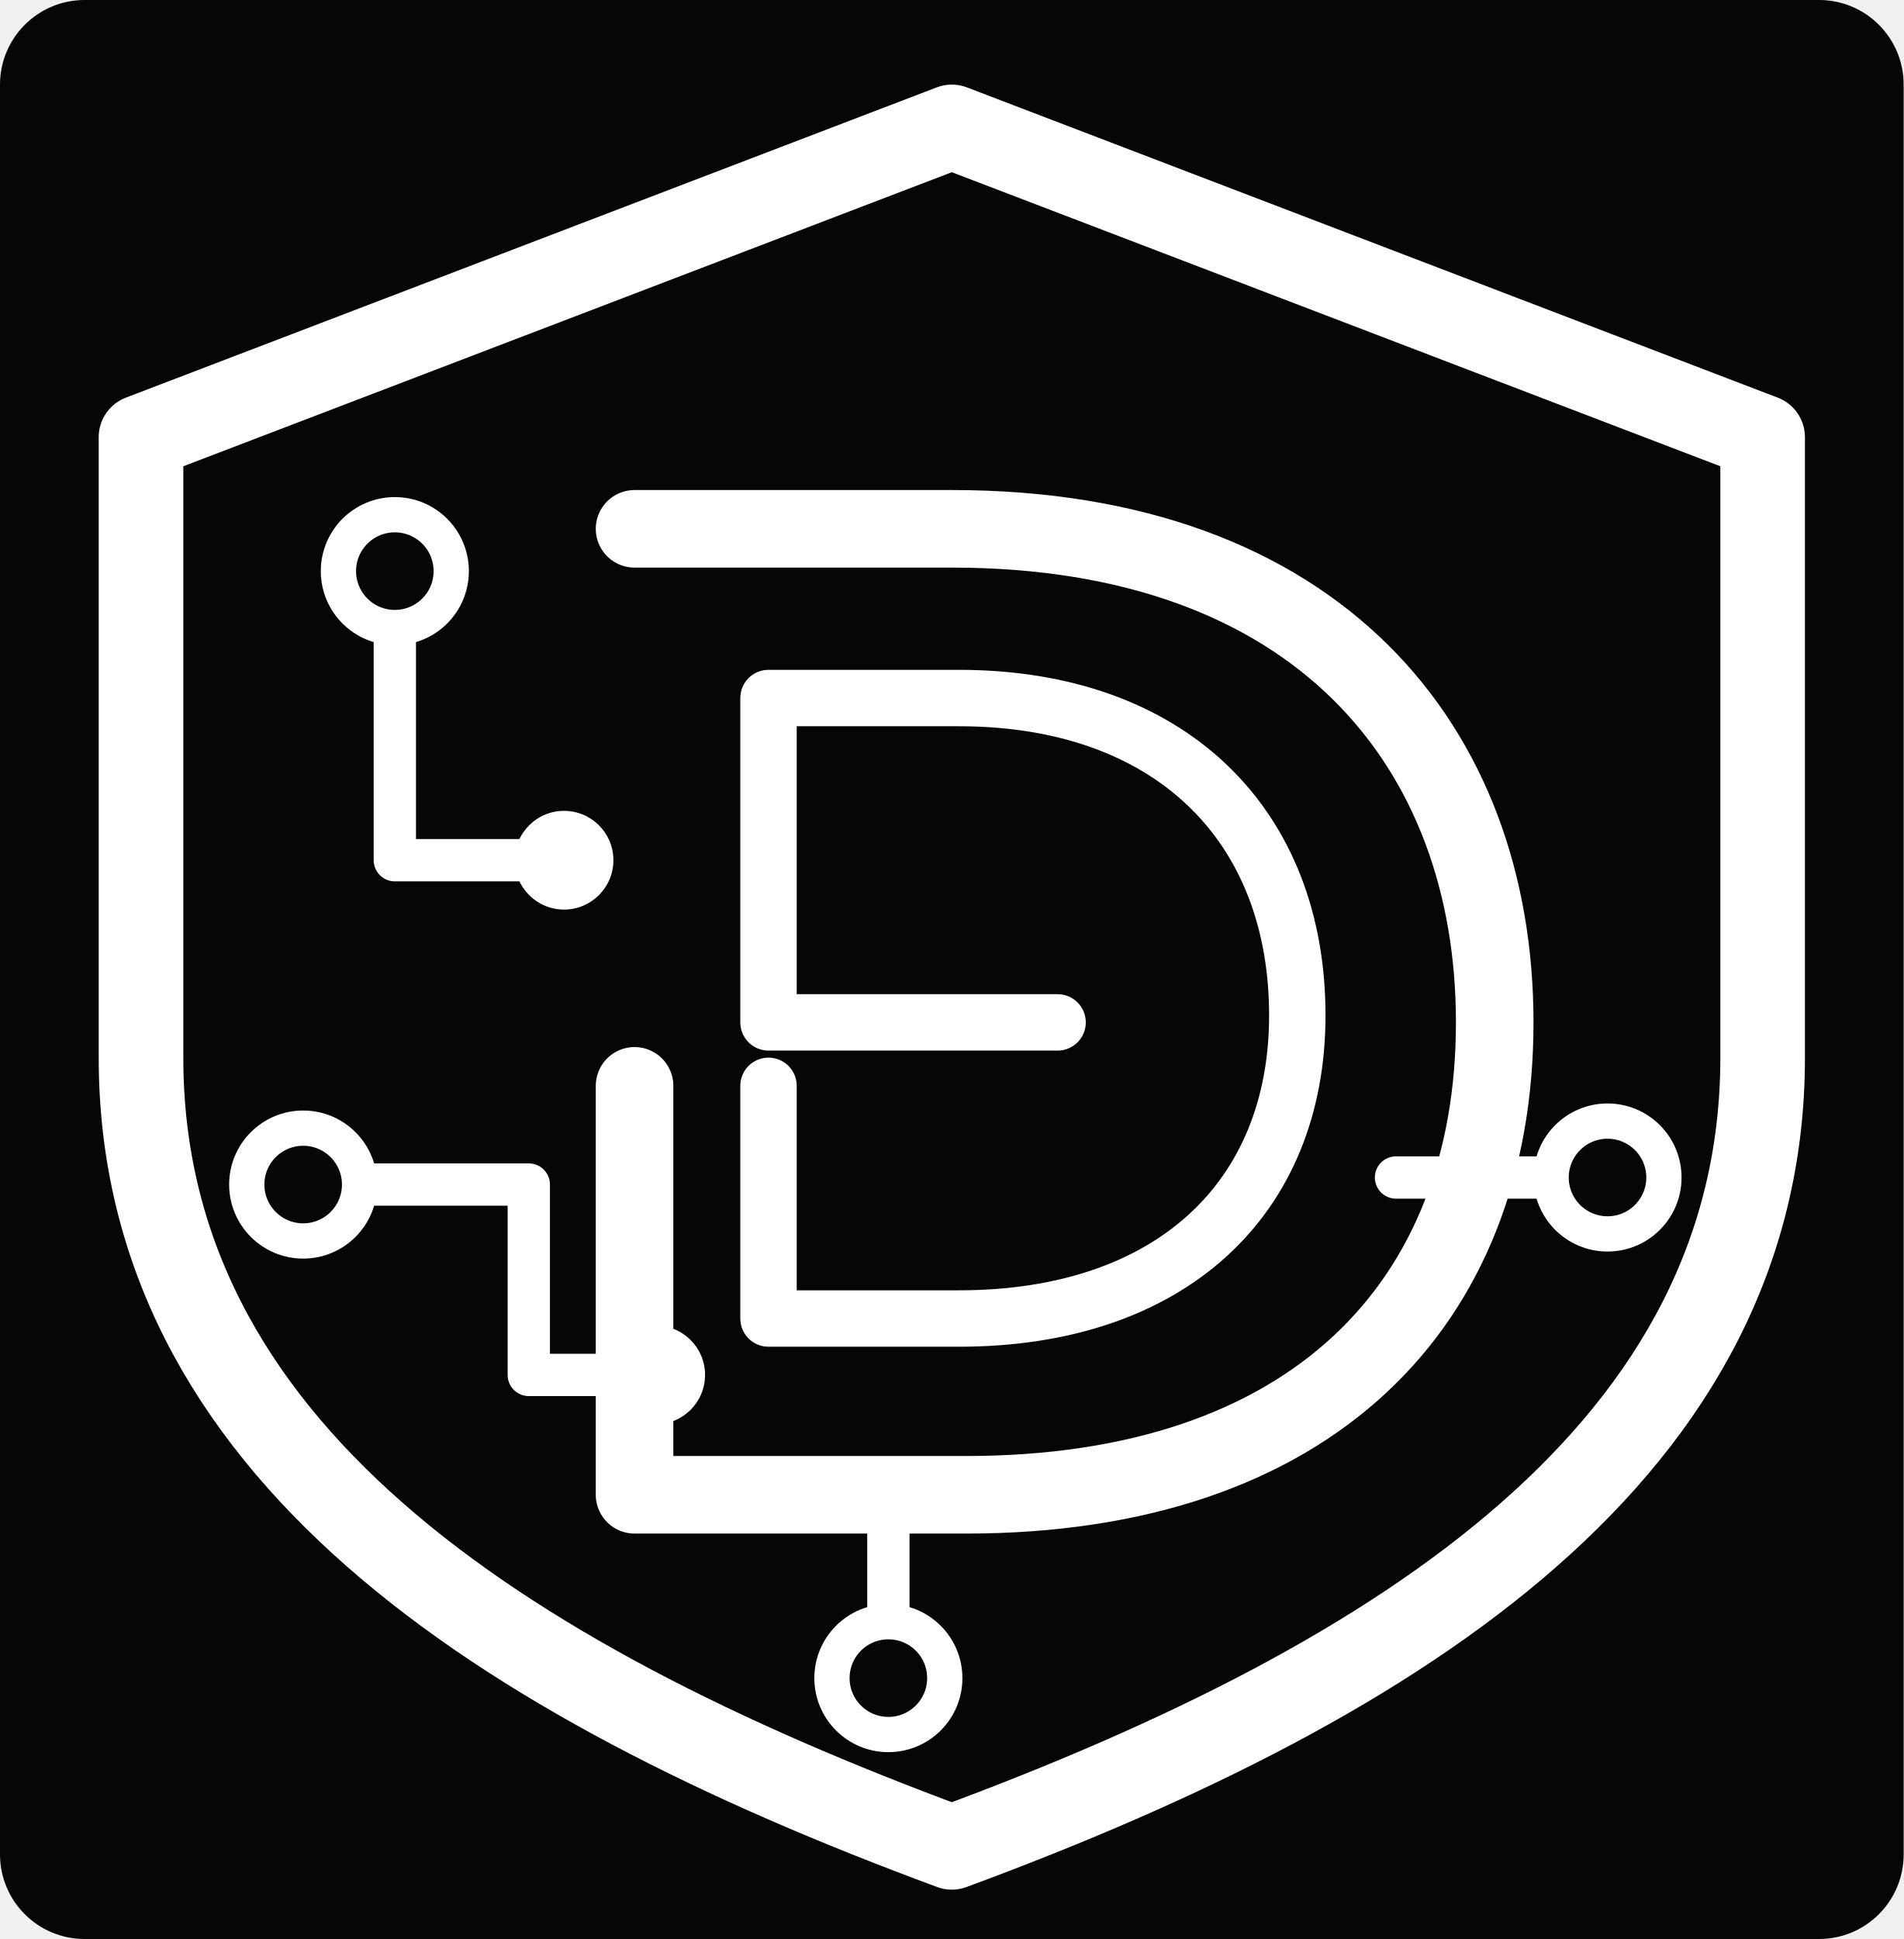
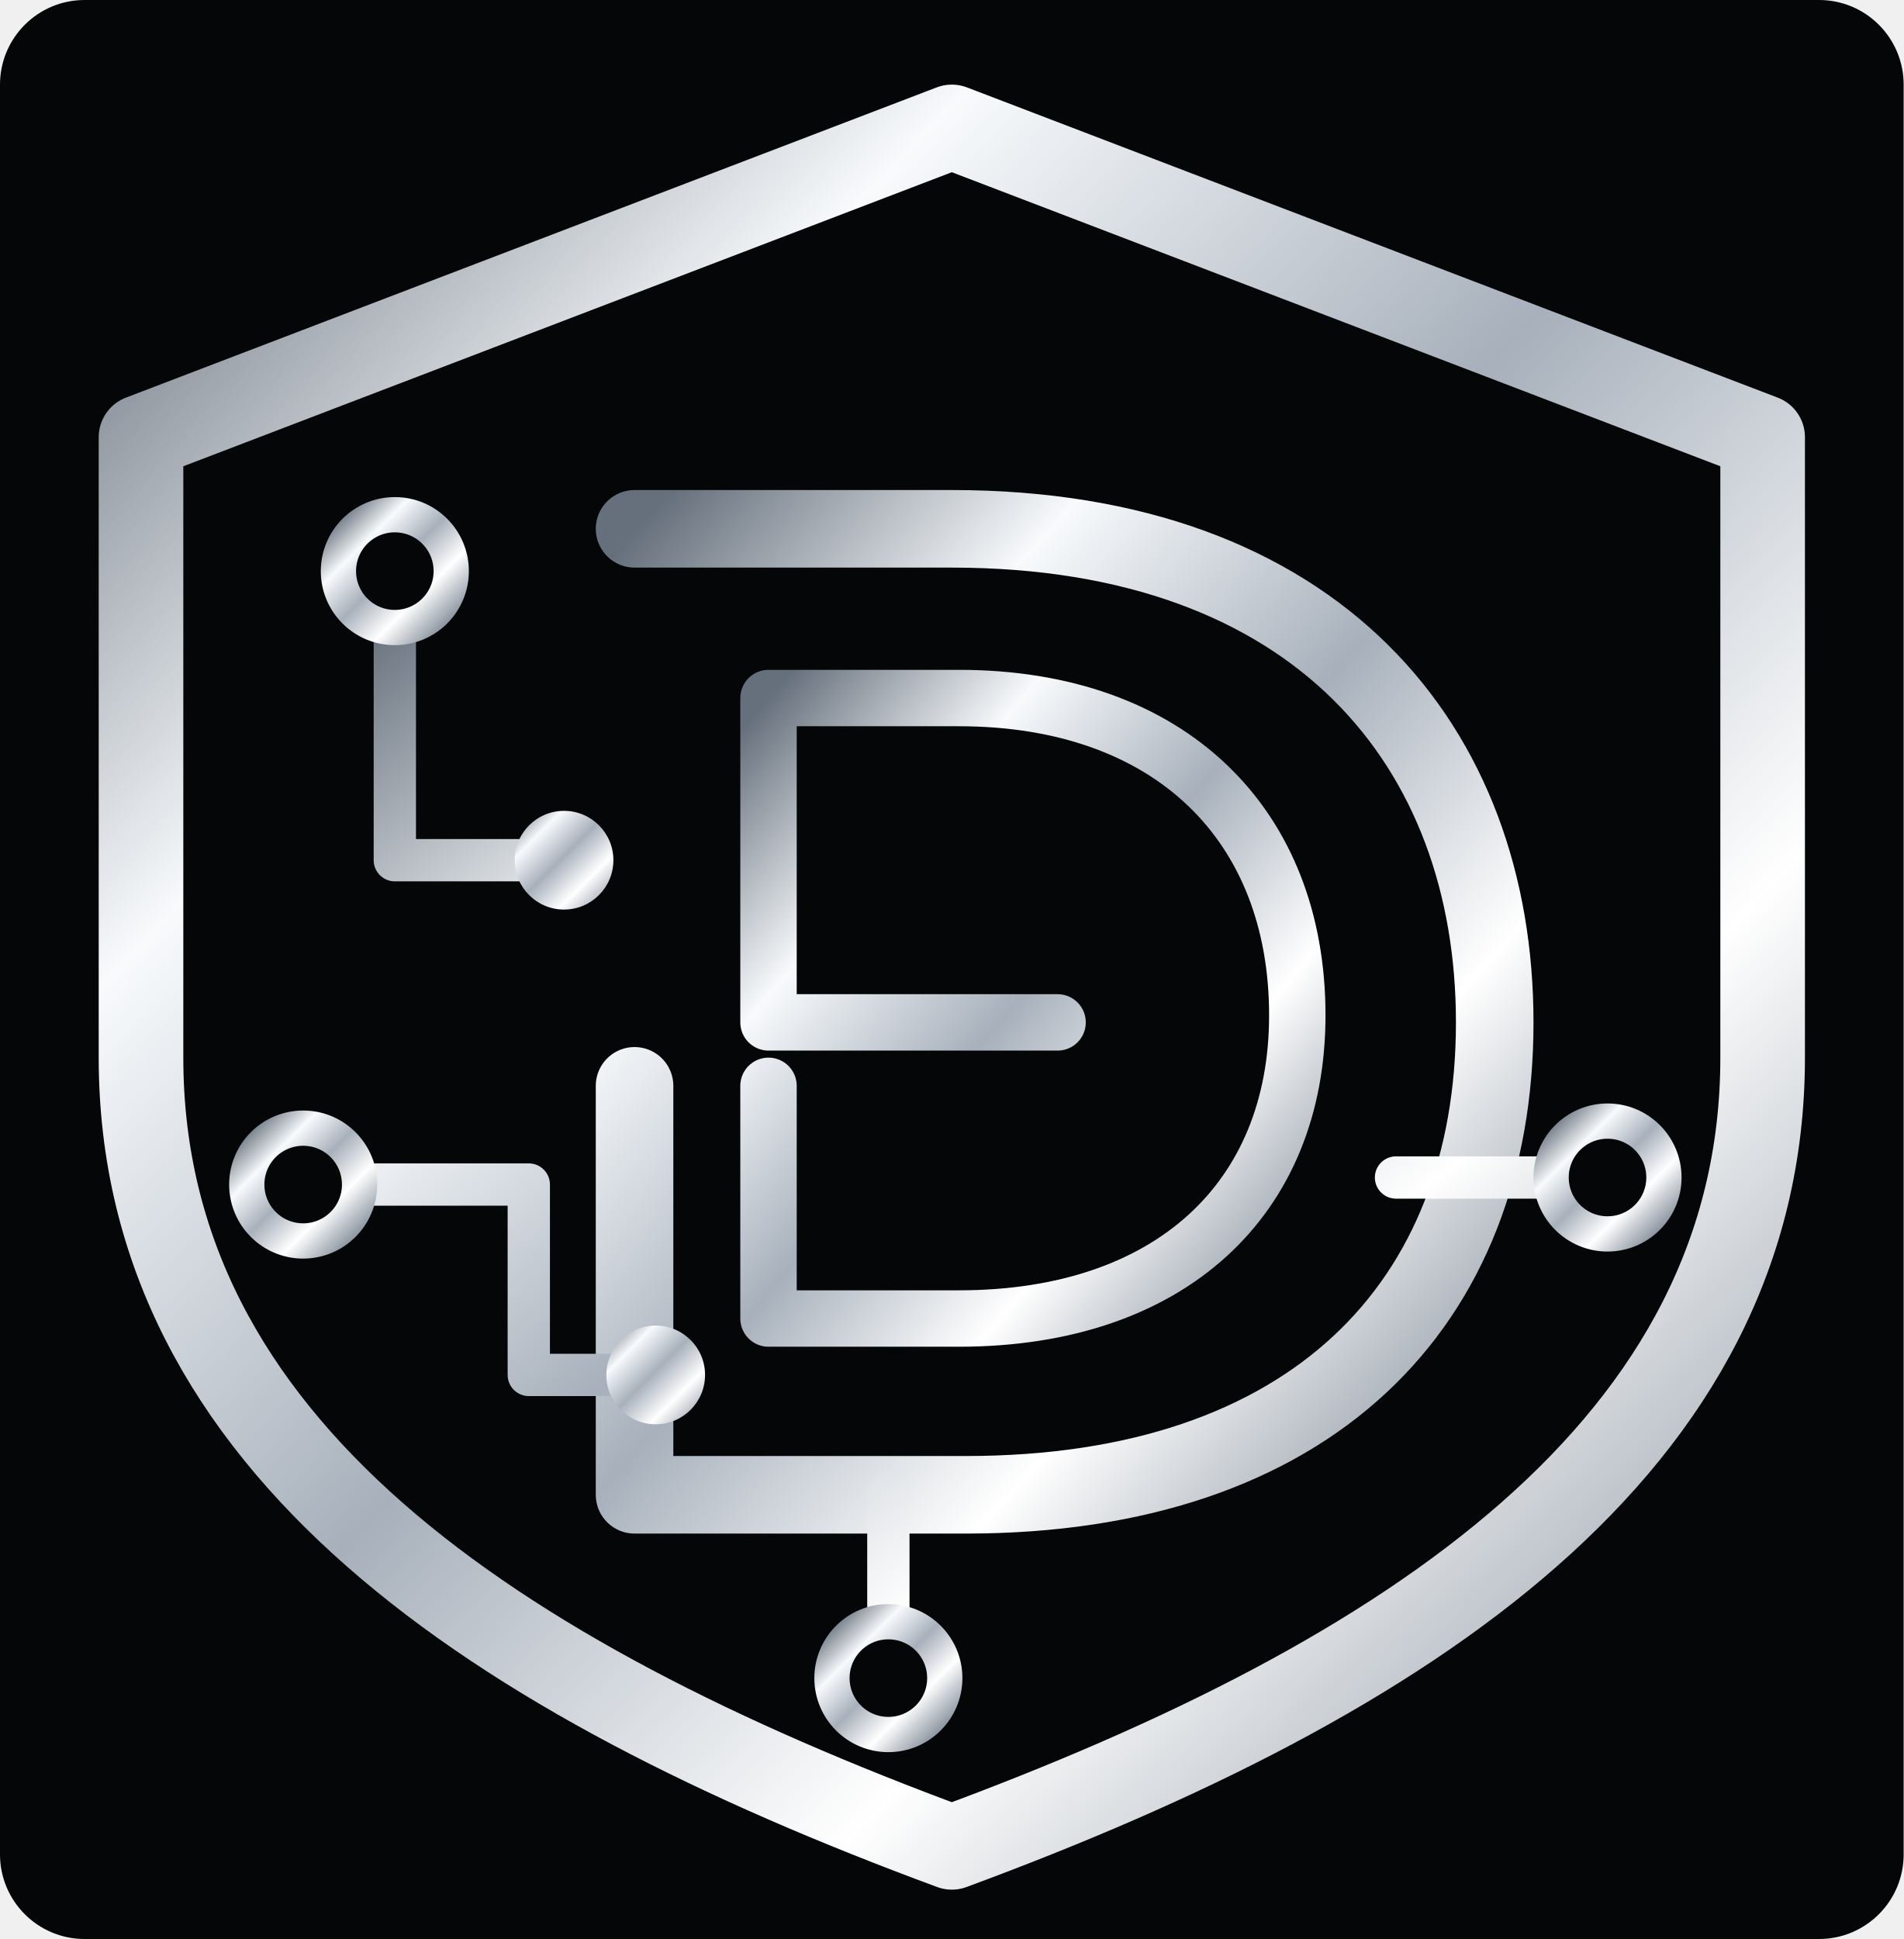
<svg xmlns="http://www.w3.org/2000/svg" viewBox="55 20 270 275" role="img" aria-labelledby="title description">
+   <defs>
+     <linearGradient id="silver" x1="0%" y1="0%" x2="100%" y2="100%">
+       <stop offset="0%" stop-color="#66707C" />
+       <stop offset="24%" stop-color="#F8FAFC" />
+       <stop offset="48%" stop-color="#A7B0BB" />
+       <stop offset="72%" stop-color="#FFFFFF" />
+       <stop offset="100%" stop-color="#7C8794" />
+     </linearGradient>
+   </defs>
  <rect x="55" y="20" width="270" height="275" rx="12" fill="#050608" />
-   <path d="M190 38 305 82v88c0 55-50 88-115 112C125 258 75 225 75 170V82l115-44Z" fill="none" stroke="#fff" stroke-width="12" stroke-linejoin="round" />
-   <path d="M145 95h45c52 0 77 31 77 70 0 40-26 67-75 67h-47v-58" fill="none" stroke="#fff" stroke-width="11" stroke-linecap="round" stroke-linejoin="round" />
-   <path d="M164 119h27c30 0 48 18 48 45 0 26-18 43-48 43h-27v-33M164 119v46h41" fill="none" stroke="#fff" stroke-width="8" stroke-linecap="round" stroke-linejoin="round" />
-   <path d="M111 110v32h24M107 188h23v27h18M181 232v18M253 187h24" fill="none" stroke="#fff" stroke-width="6" stroke-linecap="round" stroke-linejoin="round" />
-   <circle cx="111" cy="101" r="8" fill="#050608" stroke="#fff" stroke-width="5" />
-   <circle cx="135" cy="142" r="7" fill="#fff" />
-   <circle cx="98" cy="188" r="8" fill="#050608" stroke="#fff" stroke-width="5" />
-   <circle cx="148" cy="215" r="7" fill="#fff" />
-   <circle cx="181" cy="258" r="8" fill="#050608" stroke="#fff" stroke-width="5" />
-   <circle cx="283" cy="187" r="8" fill="#050608" stroke="#fff" stroke-width="5" />
+   <g fill="none" stroke="url(#silver)" stroke-linejoin="round">
+     <path d="M190 38 305 82v88c0 55-50 88-115 112C125 258 75 225 75 170V82l115-44Z" stroke-width="12" />
+     <path d="M145 95h45c52 0 77 31 77 70 0 40-26 67-75 67h-47v-58" stroke-width="11" stroke-linecap="round" />
+     <path d="M164 119h27c30 0 48 18 48 45 0 26-18 43-48 43h-27v-33M164 119v46h41" stroke-width="8" stroke-linecap="round" />
+     <path d="M111 110v32h24M107 188h23v27h18M181 232v18M253 187h24" stroke-width="6" stroke-linecap="round" />
+   </g>
+   <g fill="#050608" stroke="url(#silver)" stroke-width="5">
+     <circle cx="111" cy="101" r="8" />
+     <circle cx="98" cy="188" r="8" />
+     <circle cx="181" cy="258" r="8" />
+     <circle cx="283" cy="187" r="8" />
+   </g>
+   <circle cx="135" cy="142" r="7" fill="url(#silver)" />
+   <circle cx="148" cy="215" r="7" fill="url(#silver)" />
</svg>
